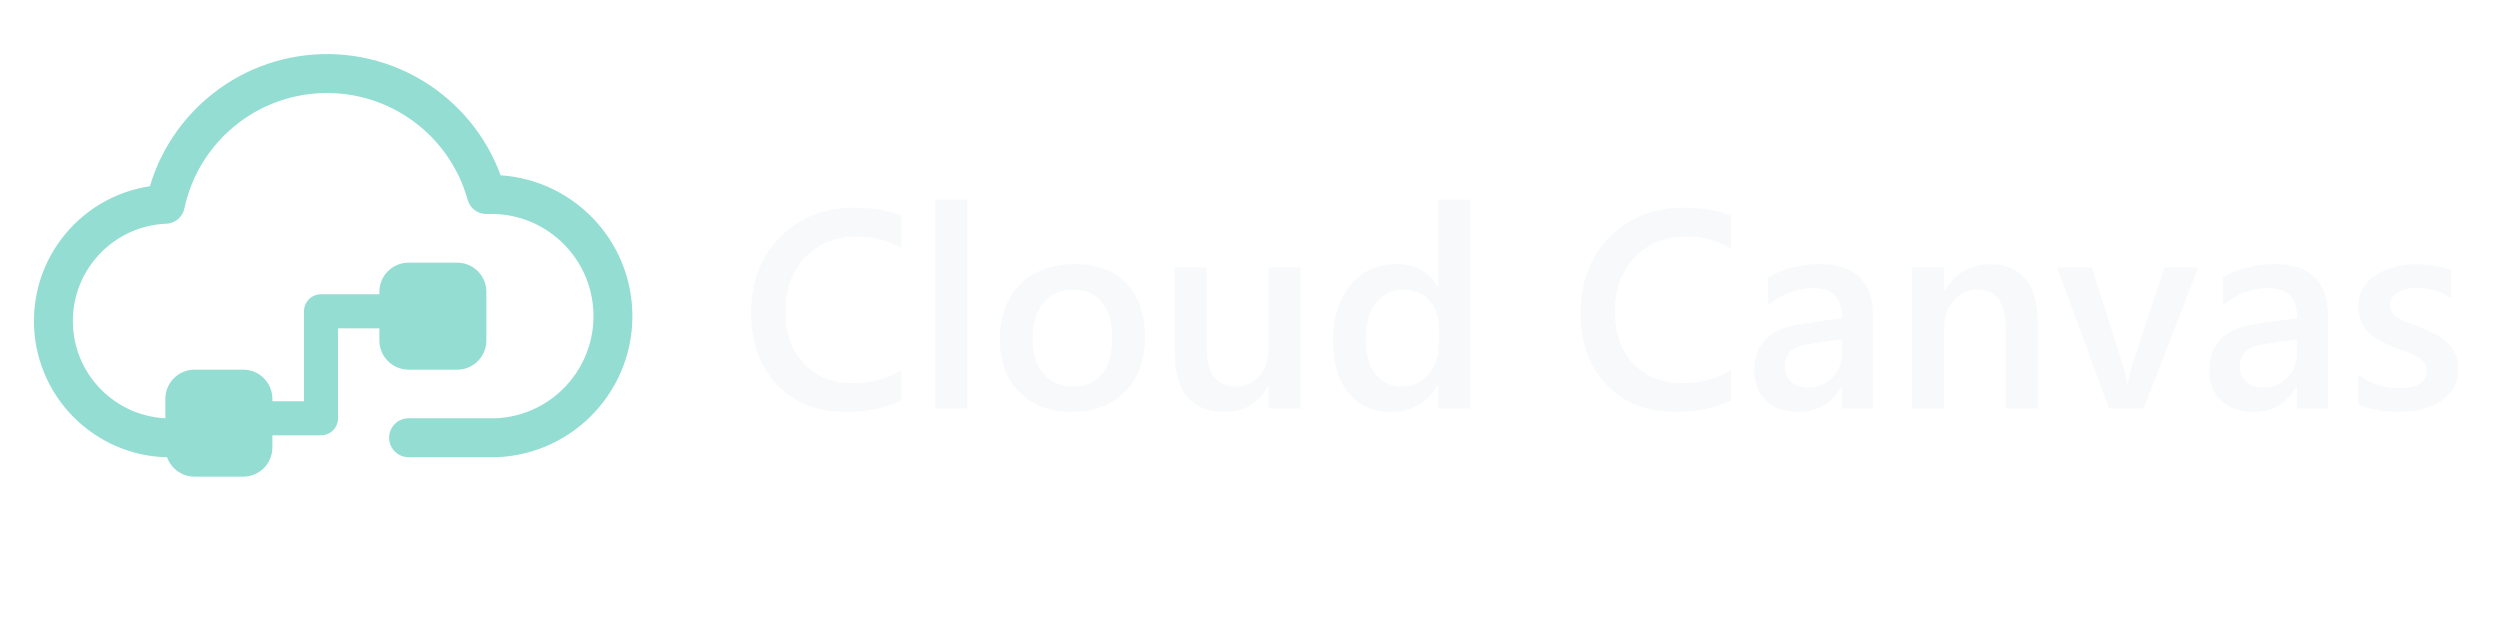
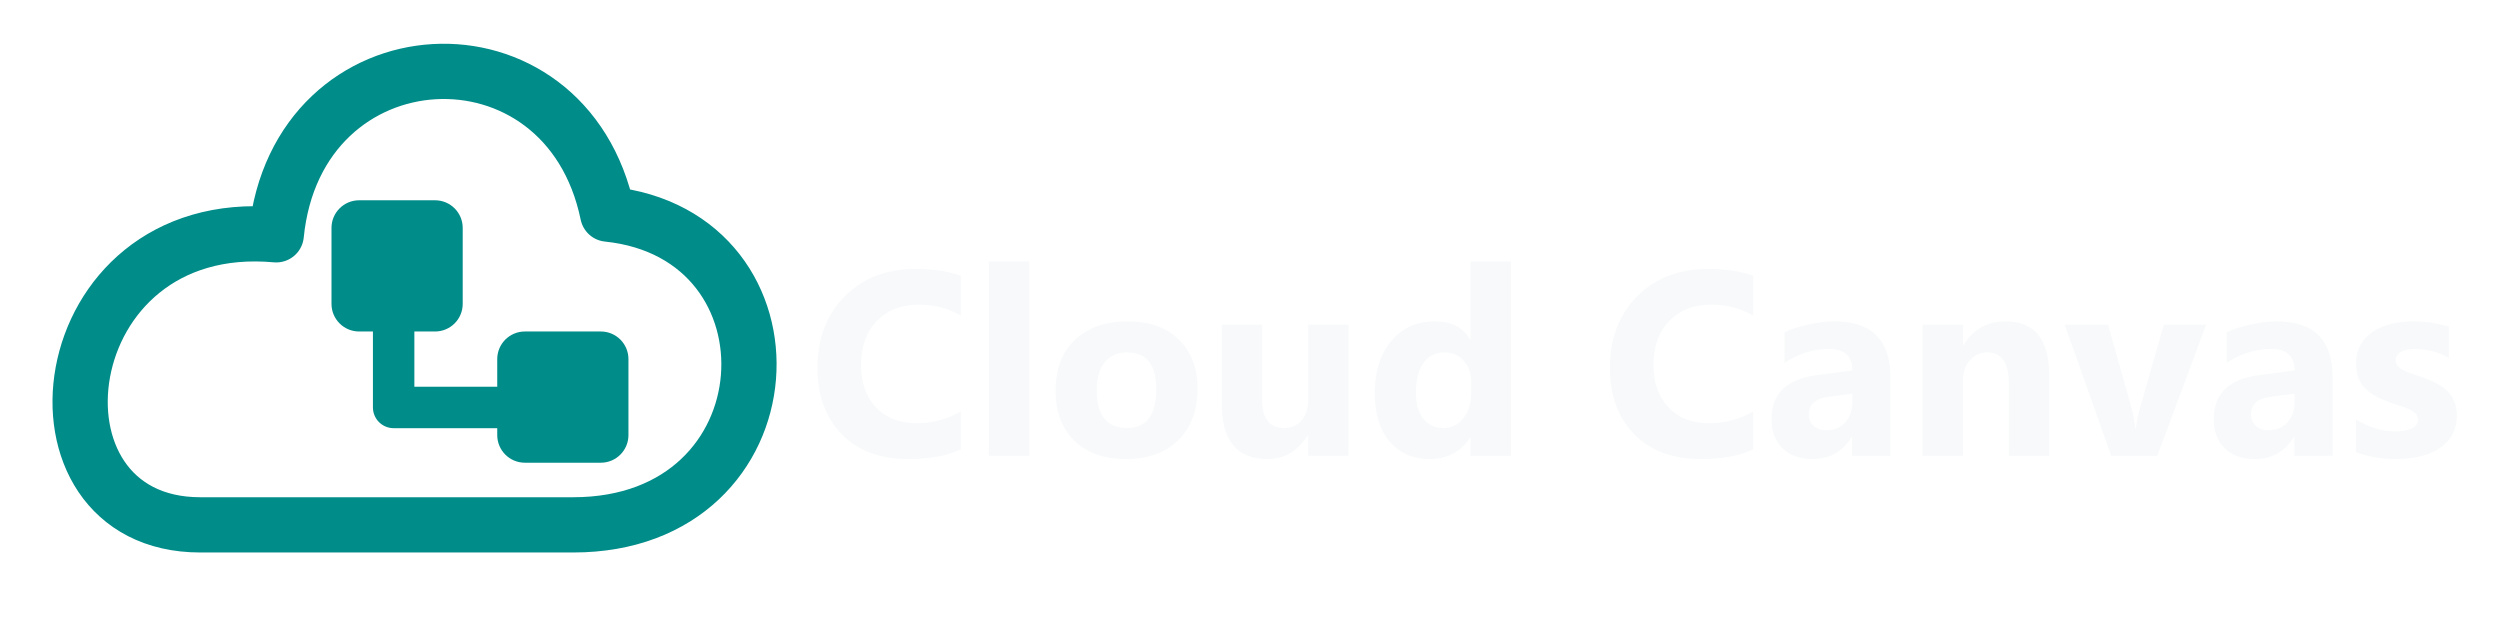
- <svg xmlns="http://www.w3.org/2000/svg" viewBox="0 0 257 64" role="img" aria-label="Cloud Canvas">
-   <path d="M22 45h-4a12 12 0 0 1-1-24 17 17 0 0 1 33-1 12.5 12.5 0 0 1 1 25h-9" fill="none" stroke="#93ddd2" stroke-width="4" stroke-linecap="round" stroke-linejoin="round" />
-   <path d="M23 43h10V32h11" fill="none" stroke="#93ddd2" stroke-width="3.5" stroke-linecap="round" stroke-linejoin="round" />
-   <rect x="17" y="38" width="11" height="11" rx="3" fill="#93ddd2" />
-   <rect x="39" y="27" width="11" height="11" rx="3" fill="#93ddd2" />
-   <path fill="#f7f9fa" d="M92.667 41.15Q90.373 42.34 86.96 42.34Q82.542 42.34 79.88 39.55Q77.218 36.761 77.218 32.229Q77.218 27.358 80.213 24.356Q83.208 21.354 87.781 21.354Q90.727 21.354 92.667 22.19V25.532Q90.613 24.314 88.135 24.314Q84.836 24.314 82.79 26.424Q80.744 28.534 80.744 32.06Q80.744 35.416 82.655 37.405Q84.567 39.395 87.682 39.395Q90.557 39.395 92.667 38.035Z M99.449 42.0H96.15V20.533H99.449Z M110.154 42.34Q106.798 42.34 104.795 40.308Q102.791 38.276 102.791 34.92Q102.791 31.267 104.88 29.213Q106.968 27.16 110.508 27.16Q113.907 27.16 115.804 29.157Q117.702 31.153 117.702 34.693Q117.702 38.163 115.656 40.251Q113.609 42.34 110.154 42.34ZM110.31 29.78Q108.384 29.78 107.266 31.125Q106.147 32.47 106.147 34.835Q106.147 37.115 107.28 38.425Q108.413 39.734 110.31 39.734Q112.25 39.734 113.291 38.446Q114.332 37.157 114.332 34.778Q114.332 32.385 113.291 31.083Q112.25 29.78 110.31 29.78Z M133.688 42.0H130.403V39.706H130.347Q128.917 42.34 125.9 42.34Q120.76 42.34 120.76 36.166V27.5H124.045V35.826Q124.045 39.734 127.062 39.734Q128.52 39.734 129.462 38.658Q130.403 37.582 130.403 35.84V27.5H133.688Z M151.148 42.0H147.863V39.536H147.806Q146.22 42.34 142.921 42.34Q140.245 42.34 138.637 40.393Q137.03 38.446 137.03 35.09Q137.03 31.493 138.807 29.327Q140.584 27.16 143.544 27.16Q146.475 27.16 147.806 29.511H147.863V20.533H151.148ZM147.905 35.373V33.476Q147.905 31.932 146.9 30.856Q145.895 29.78 144.337 29.78Q142.496 29.78 141.441 31.153Q140.386 32.527 140.386 34.962Q140.386 37.171 141.399 38.453Q142.411 39.734 144.125 39.734Q145.81 39.734 146.857 38.495Q147.905 37.256 147.905 35.373Z  M177.939 41.15Q175.645 42.34 172.232 42.34Q167.814 42.34 165.152 39.55Q162.49 36.761 162.49 32.229Q162.49 27.358 165.485 24.356Q168.48 21.354 173.054 21.354Q175.999 21.354 177.939 22.19V25.532Q175.886 24.314 173.408 24.314Q170.108 24.314 168.062 26.424Q166.016 28.534 166.016 32.06Q166.016 35.416 167.928 37.405Q169.839 39.395 172.955 39.395Q175.829 39.395 177.939 38.035Z M192.552 42.0H189.366V39.734H189.31Q187.809 42.34 184.906 42.34Q182.768 42.34 181.557 41.179Q180.346 40.018 180.346 38.106Q180.346 34 185.076 33.32L189.38 32.711Q189.38 29.61 186.435 29.61Q183.844 29.61 181.762 31.394V28.52Q184.056 27.16 187.058 27.16Q192.552 27.16 192.552 32.569ZM189.38 34.877 186.336 35.302Q184.92 35.486 184.205 35.989Q183.49 36.492 183.49 37.752Q183.49 38.672 184.148 39.26Q184.807 39.848 185.911 39.848Q187.412 39.848 188.396 38.793Q189.38 37.738 189.38 36.138Z M209.474 42.0H206.188V33.83Q206.188 29.766 203.314 29.766Q201.813 29.766 200.836 30.891Q199.859 32.017 199.859 33.73V42.0H196.56V27.5H199.859V29.907H199.916Q201.544 27.16 204.617 27.16Q206.981 27.16 208.228 28.697Q209.474 30.233 209.474 33.136Z M225.97 27.5 220.363 42.0H216.809L211.47 27.5H215.039L218.253 37.639Q218.621 38.757 218.706 39.593H218.749Q218.876 38.545 219.145 37.695L222.515 27.5Z M239.323 42.0H236.137V39.734H236.081Q234.58 42.34 231.677 42.34Q229.539 42.34 228.328 41.179Q227.117 40.018 227.117 38.106Q227.117 34 231.847 33.32L236.151 32.711Q236.151 29.61 233.206 29.61Q230.615 29.61 228.533 31.394V28.52Q230.827 27.16 233.829 27.16Q239.323 27.16 239.323 32.569ZM236.151 34.877 233.107 35.302Q231.691 35.486 230.976 35.989Q230.261 36.492 230.261 37.752Q230.261 38.672 230.919 39.26Q231.578 39.848 232.682 39.848Q234.183 39.848 235.167 38.793Q236.151 37.738 236.151 36.138Z M242.424 41.547V38.502Q244.265 39.904 246.488 39.904Q249.462 39.904 249.462 38.148Q249.462 37.653 249.207 37.306Q248.952 36.959 248.52 36.69Q248.088 36.421 247.501 36.208Q246.913 35.996 246.191 35.727Q245.299 35.373 244.584 34.977Q243.869 34.58 243.394 34.077Q242.92 33.575 242.679 32.938Q242.438 32.3 242.438 31.451Q242.438 30.403 242.934 29.603Q243.43 28.803 244.265 28.258Q245.101 27.712 246.163 27.436Q247.225 27.16 248.357 27.16Q250.368 27.16 251.954 27.769V30.644Q250.425 29.596 248.442 29.596Q247.819 29.596 247.317 29.723Q246.814 29.851 246.46 30.077Q246.106 30.304 245.908 30.622Q245.709 30.941 245.709 31.323Q245.709 31.791 245.908 32.116Q246.106 32.442 246.495 32.69Q246.885 32.938 247.43 33.143Q247.975 33.348 248.683 33.589Q249.618 33.971 250.361 34.368Q251.104 34.764 251.628 35.267Q252.152 35.77 252.436 36.428Q252.719 37.086 252.719 37.993Q252.719 39.097 252.209 39.918Q251.699 40.74 250.85 41.278Q250.0 41.816 248.888 42.078Q247.777 42.34 246.545 42.34Q244.166 42.34 242.424 41.547Z" />
+ <svg xmlns="http://www.w3.org/2000/svg" viewBox="0 0 362 90" role="img" aria-label="Cloud Canvas">
+   <g fill="none" stroke="#008c89" stroke-linecap="round" stroke-linejoin="round">
+     <path d="M29 76H83C115 76 117 34 88 31C82 2 43 4 40 34C7 31 2 76 29 76Z" stroke-width="8" />
+     <path d="M57 42v17h20" stroke-width="6" />
+   </g>
+   <g fill="#008c89">
+     <rect x="48" y="29" width="19" height="19" rx="4" />
+     <rect x="72" y="48" width="19" height="19" rx="4" />
+   </g>
+   <path fill="#f7f9fa" d="M139.117 65.054Q136.204 66.464 131.51 66.464Q125.387 66.464 121.88 62.864Q118.373 59.265 118.373 53.271Q118.373 46.889 122.316 42.918Q126.259 38.947 132.549 38.947Q136.445 38.947 139.117 39.931V45.701Q136.445 44.105 133.031 44.105Q129.283 44.105 126.982 46.462Q124.682 48.818 124.682 52.845Q124.682 56.704 126.853 58.996Q129.023 61.287 132.697 61.287Q136.204 61.287 139.117 59.58Z M149.044 66.0H143.181V37.871H149.044Z M163.034 66.464Q158.284 66.464 155.566 63.801Q152.848 61.139 152.848 56.574Q152.848 51.861 155.668 49.199Q158.488 46.536 163.294 46.536Q168.025 46.536 170.716 49.199Q173.406 51.861 173.406 56.24Q173.406 60.972 170.632 63.718Q167.858 66.464 163.034 66.464ZM163.183 51.026Q161.104 51.026 159.954 52.455Q158.804 53.884 158.804 56.5Q158.804 61.974 163.22 61.974Q167.432 61.974 167.432 56.352Q167.432 51.026 163.183 51.026Z M195.264 66.0H189.419V63.105H189.326Q187.155 66.464 183.519 66.464Q176.913 66.464 176.913 58.467V47.0H182.758V57.947Q182.758 61.974 185.949 61.974Q187.526 61.974 188.473 60.87Q189.419 59.766 189.419 57.873V47.0H195.264Z M218.791 66.0H212.928V63.384H212.854Q210.85 66.464 206.972 66.464Q203.409 66.464 201.238 63.95Q199.067 61.436 199.067 56.927Q199.067 52.214 201.461 49.375Q203.854 46.536 207.732 46.536Q211.406 46.536 212.854 49.171H212.928V37.871H218.791ZM213.039 56.76V55.331Q213.039 53.476 211.963 52.251Q210.887 51.026 209.161 51.026Q207.213 51.026 206.118 52.557Q205.023 54.088 205.023 56.76Q205.023 59.265 206.081 60.619Q207.139 61.974 209.013 61.974Q210.794 61.974 211.917 60.545Q213.039 59.116 213.039 56.76Z  M253.859 65.054Q250.946 66.464 246.252 66.464Q240.129 66.464 236.622 62.864Q233.115 59.265 233.115 53.271Q233.115 46.889 237.058 42.918Q241.001 38.947 247.291 38.947Q251.188 38.947 253.859 39.931V45.701Q251.188 44.105 247.773 44.105Q244.025 44.105 241.725 46.462Q239.424 48.818 239.424 52.845Q239.424 56.704 241.595 58.996Q243.766 61.287 247.439 61.287Q250.946 61.287 253.859 59.58Z M273.731 66.0H268.184V63.272H268.109Q266.198 66.464 262.45 66.464Q259.686 66.464 258.099 64.896Q256.513 63.328 256.513 60.712Q256.513 55.183 263.062 54.329L268.221 53.643Q268.221 50.525 264.844 50.525Q261.448 50.525 258.387 52.548V48.132Q259.611 47.501 261.736 47.019Q263.86 46.536 265.604 46.536Q273.731 46.536 273.731 54.645ZM268.221 58.281V57.001L264.77 57.446Q261.912 57.817 261.912 60.025Q261.912 61.027 262.608 61.667Q263.304 62.308 264.491 62.308Q266.143 62.308 267.182 61.167Q268.221 60.025 268.221 58.281Z M296.721 66.0H290.876V55.442Q290.876 51.026 287.722 51.026Q286.2 51.026 285.217 52.195Q284.233 53.364 284.233 55.164V66.0H278.37V47.0H284.233V50.006H284.308Q286.404 46.536 290.412 46.536Q296.721 46.536 296.721 54.366Z M319.45 47.0 312.381 66.0H305.701L298.966 47.0H305.237L308.54 58.708Q309.097 60.693 309.189 62.085H309.264Q309.394 60.768 309.95 58.819L313.327 47.0Z M337.764 66.0H332.216V63.272H332.142Q330.23 66.464 326.482 66.464Q323.718 66.464 322.131 64.896Q320.545 63.328 320.545 60.712Q320.545 55.183 327.095 54.329L332.253 53.643Q332.253 50.525 328.876 50.525Q325.48 50.525 322.419 52.548V48.132Q323.644 47.501 325.768 47.019Q327.893 46.536 329.637 46.536Q337.764 46.536 337.764 54.645ZM332.253 58.281V57.001L328.802 57.446Q325.944 57.817 325.944 60.025Q325.944 61.027 326.64 61.667Q327.336 62.308 328.523 62.308Q330.175 62.308 331.214 61.167Q332.253 60.025 332.253 58.281Z M341.159 65.499V60.749Q342.606 61.621 344.044 62.048Q345.482 62.475 346.763 62.475Q348.321 62.475 349.221 62.048Q350.121 61.621 350.121 60.749Q350.121 60.192 349.713 59.821Q349.305 59.45 348.665 59.172Q348.024 58.894 347.264 58.671Q346.503 58.448 345.798 58.17Q344.666 57.743 343.803 57.251Q342.94 56.76 342.356 56.11Q341.771 55.461 341.465 54.607Q341.159 53.754 341.159 52.585Q341.159 50.989 341.855 49.839Q342.551 48.688 343.71 47.956Q344.87 47.223 346.364 46.879Q347.857 46.536 349.472 46.536Q350.733 46.536 352.032 46.731Q353.331 46.926 354.593 47.297V51.824Q353.479 51.175 352.208 50.85Q350.938 50.525 349.713 50.525Q349.138 50.525 348.627 50.627Q348.117 50.729 347.728 50.924Q347.338 51.119 347.115 51.425Q346.893 51.731 346.893 52.121Q346.893 52.641 347.227 53.012Q347.561 53.383 348.099 53.652Q348.637 53.921 349.295 54.134Q349.954 54.348 350.604 54.57Q351.772 54.979 352.719 55.461Q353.665 55.943 354.342 56.593Q355.02 57.242 355.381 58.114Q355.743 58.986 355.743 60.192Q355.743 61.881 355.01 63.078Q354.277 64.274 353.062 65.026Q351.847 65.777 350.26 66.121Q348.674 66.464 346.967 66.464Q343.831 66.464 341.159 65.499Z" />
</svg>
